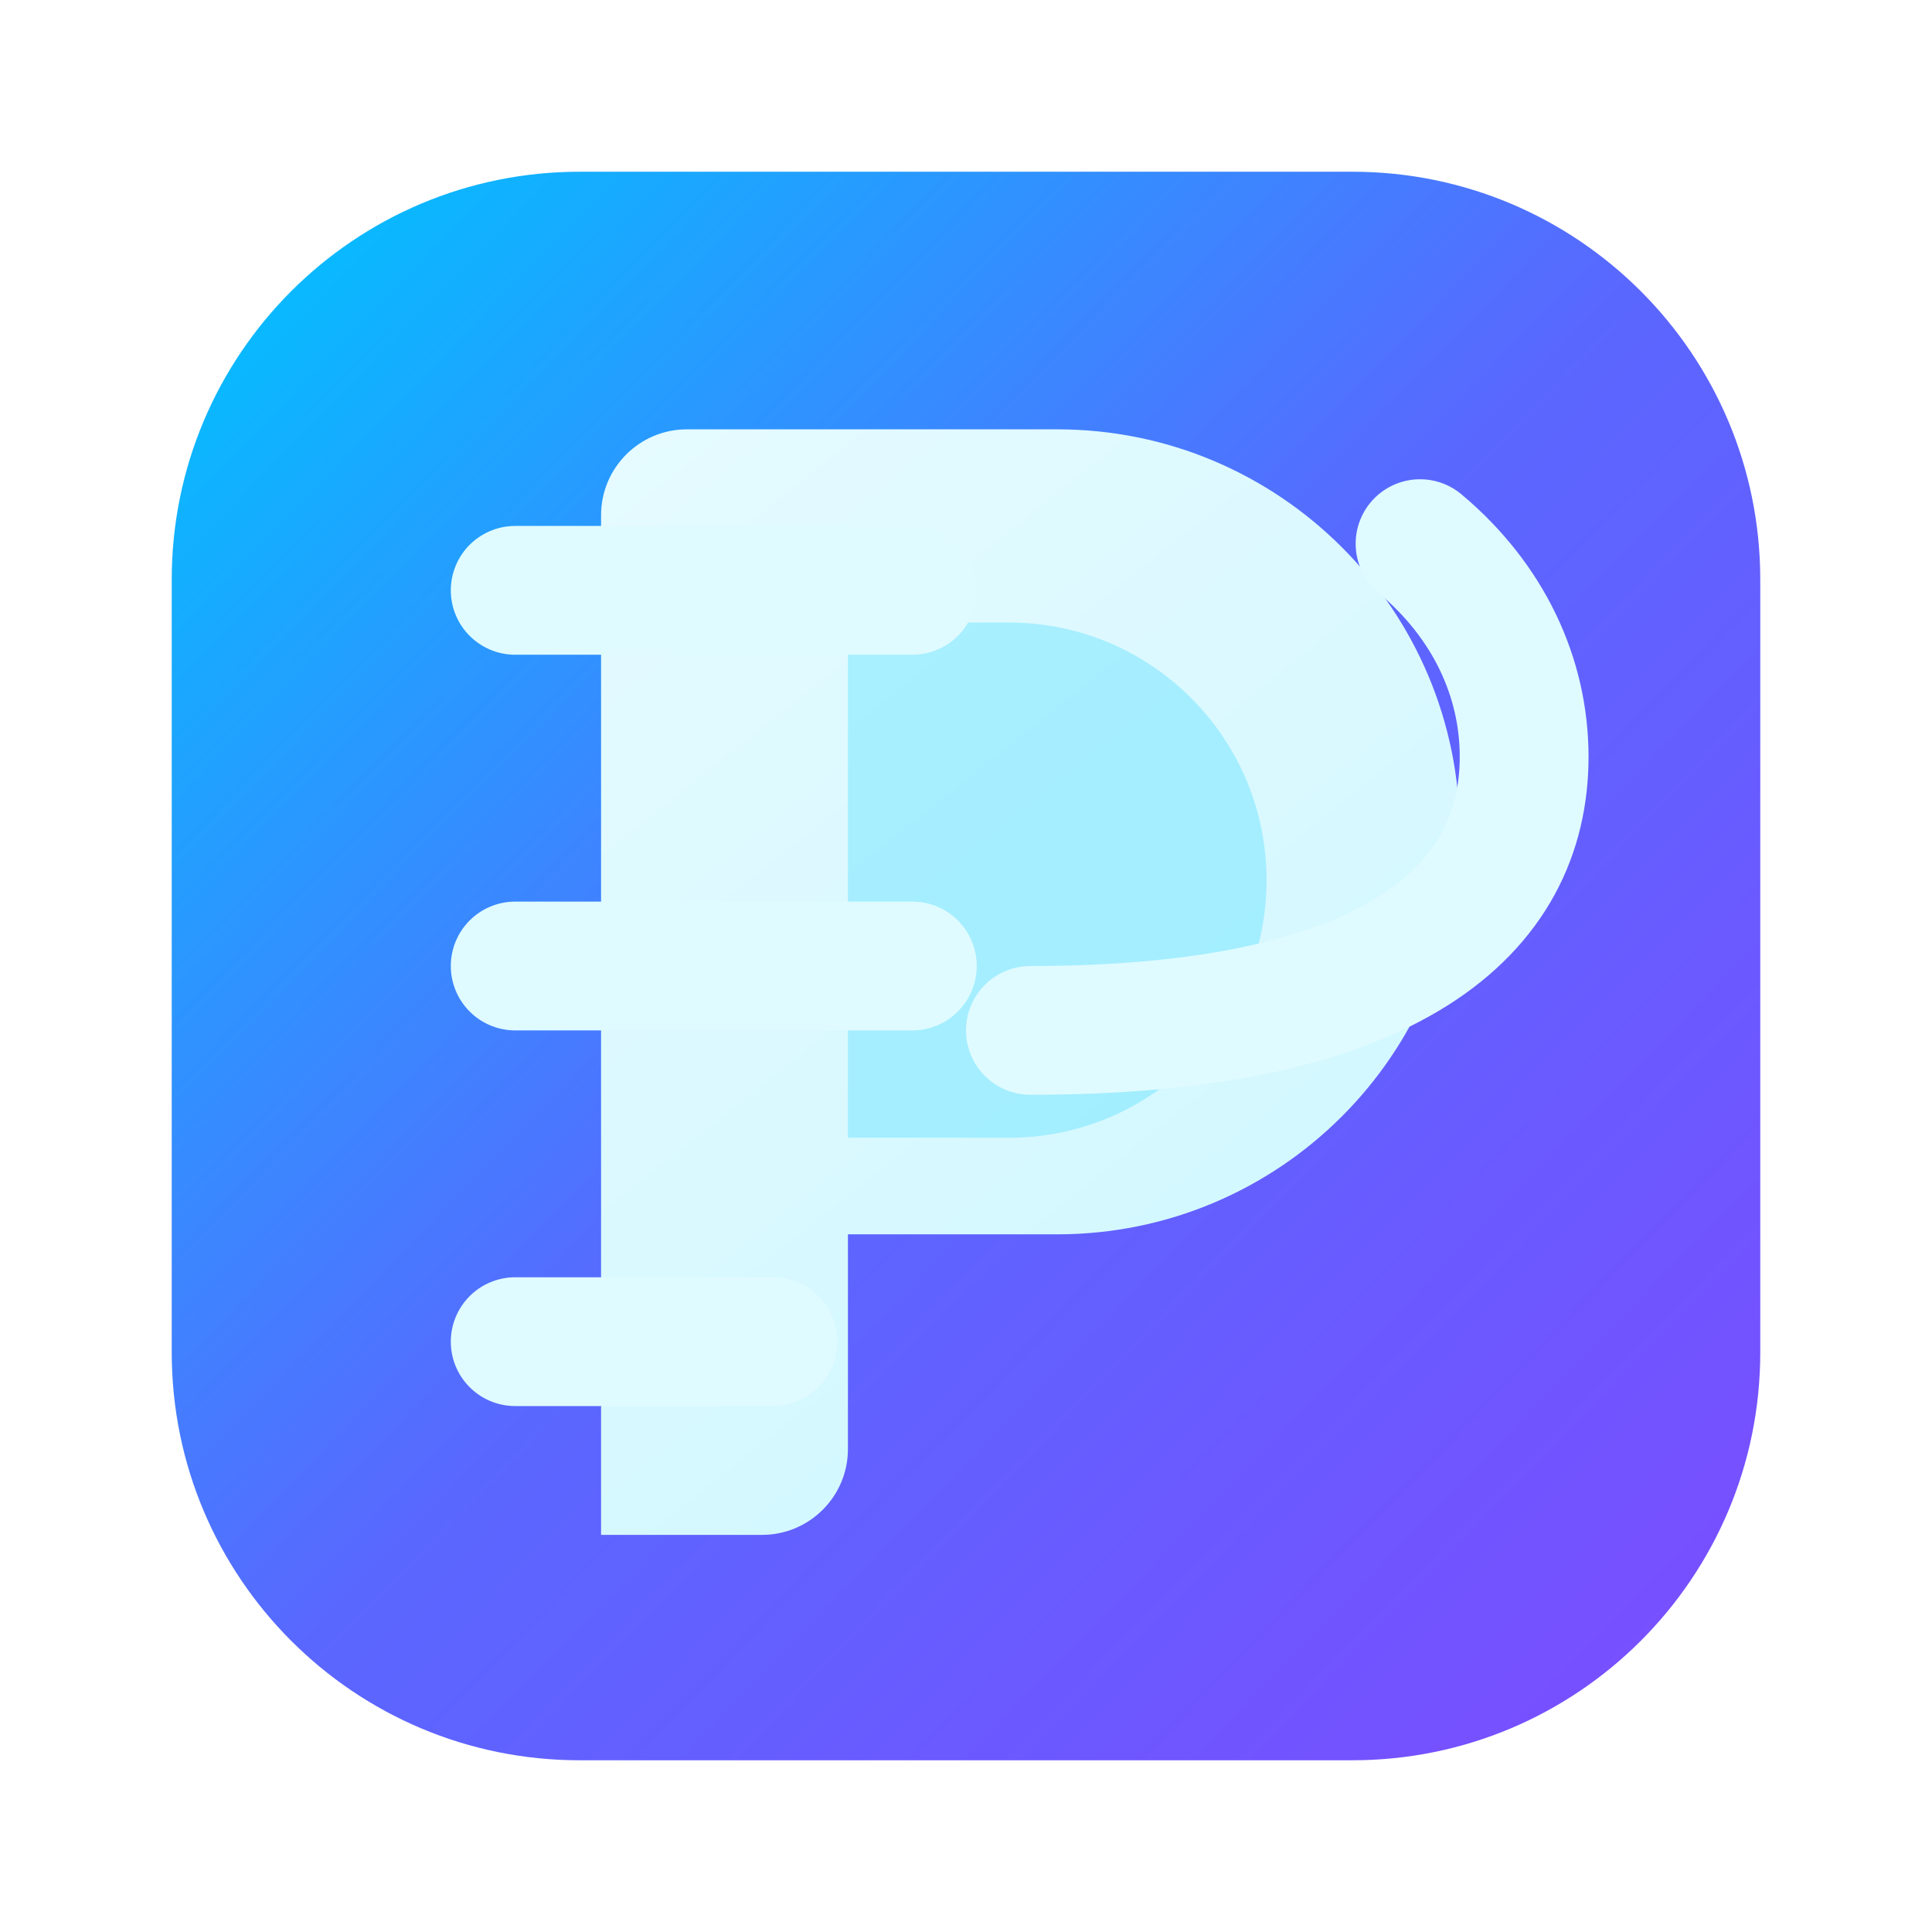
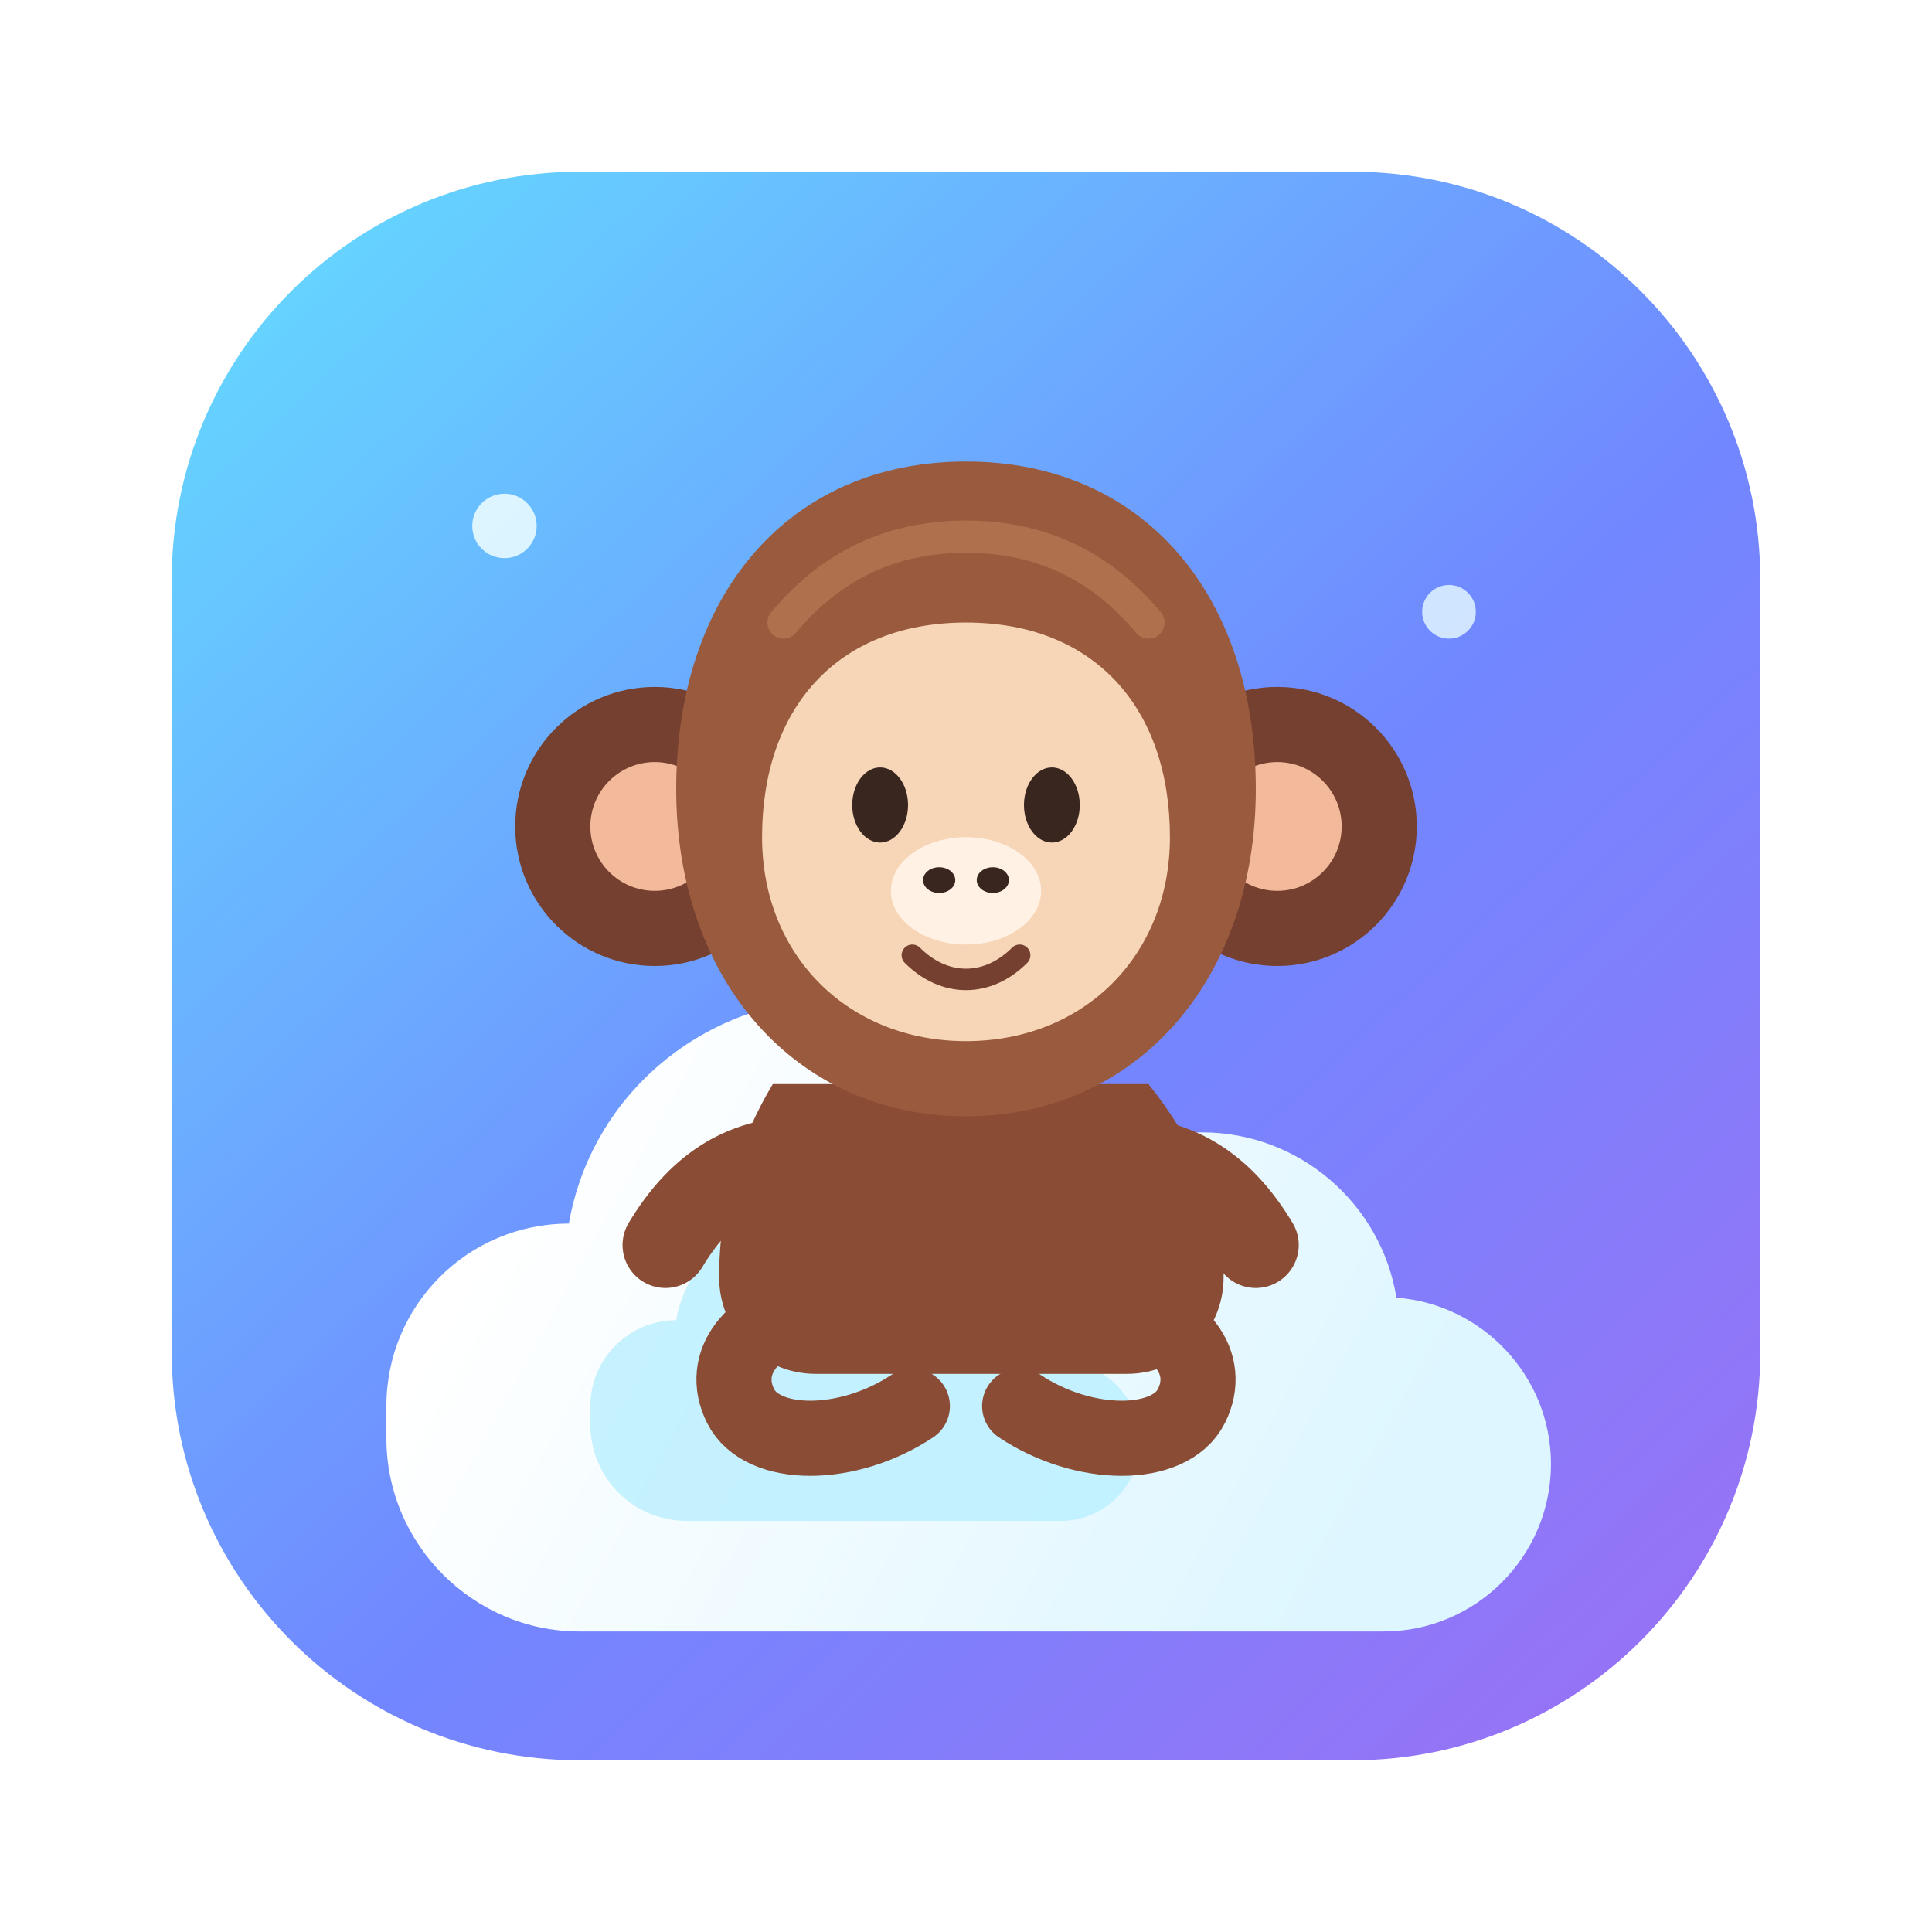
<svg xmlns="http://www.w3.org/2000/svg" width="180" height="180" viewBox="0 0 180 180" fill="none">
  <defs>
-     <linearGradient id="bg" x1="18" y1="22" x2="160" y2="160" gradientUnits="userSpaceOnUse">
-       <stop stop-color="#00C2FF" />
-       <stop offset="0.5" stop-color="#5A67FF" />
-       <stop offset="1" stop-color="#7A4DFF" />
+     <linearGradient id="sky" x1="24" y1="20" x2="158" y2="164" gradientUnits="userSpaceOnUse">
+       <stop stop-color="#64D8FF" />
+       <stop offset="0.55" stop-color="#7187FF" />
+       <stop offset="1" stop-color="#9B70F5" />
    </linearGradient>
-     <linearGradient id="wave" x1="48" y1="36" x2="126" y2="134" gradientUnits="userSpaceOnUse">
-       <stop stop-color="#E7FBFF" />
-       <stop offset="1" stop-color="#CFF7FF" />
+     <linearGradient id="cloud" x1="52" y1="103" x2="128" y2="145" gradientUnits="userSpaceOnUse">
+       <stop stop-color="#FFFFFF" />
+       <stop offset="1" stop-color="#DDF6FF" />
    </linearGradient>
+     <clipPath id="tile">
+       <rect x="16" y="16" width="148" height="148" rx="38" />
+     </clipPath>
  </defs>
-   <rect x="16" y="16" width="148" height="148" rx="38" fill="url(#bg)" />
-   <path d="M56 48C56 43.582 59.582 40 64 40H98.5C119.211 40 136 56.789 136 77.5C136 98.212 119.211 115 98.5 115H79V135C79 139.418 75.418 143 71 143H56V48Z" fill="url(#wave)" />
-   <path d="M79 58H94C107.255 58 118 68.745 118 82C118 95.255 107.255 106 94 106H79V58Z" fill="#56E0FF" fill-opacity="0.4" />
-   <path d="M96 96C129.778 96 142 84.766 142 70.5C142 63.152 138.718 56.02 132.303 50.651" stroke="#DFFBFF" stroke-width="12" stroke-linecap="round" />
-   <path d="M48 55H85" stroke="#DFFBFF" stroke-width="12" stroke-linecap="round" />
-   <path d="M48 90H85" stroke="#DFFBFF" stroke-width="12" stroke-linecap="round" />
-   <path d="M48 125H72" stroke="#DFFBFF" stroke-width="12" stroke-linecap="round" />
+   <g clip-path="url(#tile)">
+     <rect x="16" y="16" width="148" height="148" rx="38" fill="url(#sky)" />
+     <circle cx="47" cy="49" r="3" fill="#E9FBFF" opacity=".9" />
+     <circle cx="135" cy="57" r="2.5" fill="#E9FBFF" opacity=".8" />
+     <path d="M36 131C36 121.6 43.6 114 53 114C55.1 101.9 65.7 93 78.4 93C89.1 93 98.3 99.2 102.5 108.2C105.3 106.5 108.5 105.5 112 105.5C121.1 105.5 128.7 112.2 130.1 120.9C138.1 121.5 144.5 128.2 144.5 136.4C144.5 145 137.5 152 128.9 152H54C44.1 152 36 143.9 36 134V131Z" fill="url(#cloud)" />
+     <path d="M55 131C55 126.6 58.6 123 63 123C64 117.3 69 113 75 113C80.1 113 84.5 116.3 86.2 120.9C87.5 120 89.1 119.5 90.8 119.5C95.1 119.5 98.7 122.7 99.4 126.9C103.2 127.2 106.2 130.4 106.2 134.3C106.2 138.4 102.9 141.7 98.8 141.7H64C59 141.7 55 137.7 55 132.7V131Z" fill="#B9EFFF" opacity=".8" />
+     <path d="M72 101C69 106 67 112 67 119C67 124 71 128 76 128H105C110 128 114 124 114 119C114 112 111 106 107 101H72Z" fill="#8B4C35" />
+     <path d="M75 108C69 108 65 111 62 116" stroke="#8B4C35" stroke-width="8" stroke-linecap="round" />
+     <path d="M104 108C110 108 114 111 117 116" stroke="#8B4C35" stroke-width="8" stroke-linecap="round" />
+     <path d="M76 122C70 123 67 127 69 131C71 135 79 135 85 131" stroke="#8B4C35" stroke-width="7" stroke-linecap="round" />
+     <path d="M104 122C110 123 113 127 111 131C109 135 101 135 95 131" stroke="#8B4C35" stroke-width="7" stroke-linecap="round" />
+     <circle cx="61" cy="77" r="13" fill="#75402F" />
+     <circle cx="119" cy="77" r="13" fill="#75402F" />
+     <circle cx="61" cy="77" r="6" fill="#F2B99A" />
+     <circle cx="119" cy="77" r="6" fill="#F2B99A" />
+     <path d="M90 43C73.4 43 63 55.5 63 73.5C63 91.4 74.2 104 90 104C105.8 104 117 91.4 117 73.5C117 55.5 106.6 43 90 43Z" fill="#9A5A3D" />
+     <path d="M90 58C78 58 71 66 71 78C71 89 79 97 90 97C101 97 109 89 109 78C109 66 102 58 90 58Z" fill="#F7D5B7" />
+     <ellipse cx="82" cy="75" rx="2.6" ry="3.5" fill="#38261F" />
+     <ellipse cx="98" cy="75" rx="2.6" ry="3.5" fill="#38261F" />
+     <ellipse cx="90" cy="83" rx="7" ry="5" fill="#FFF1E3" />
+     <ellipse cx="87.5" cy="82" rx="1.5" ry="1.2" fill="#38261F" />
+     <ellipse cx="92.5" cy="82" rx="1.5" ry="1.2" fill="#38261F" />
+     <path d="M85 89C88 92 92 92 95 89" stroke="#75402F" stroke-width="2" stroke-linecap="round" />
+     <path d="M73 58C78 52 84 50 90 50C96 50 102 52 107 58" stroke="#B87955" stroke-width="3" stroke-linecap="round" opacity=".7" />
+   </g>
</svg>
